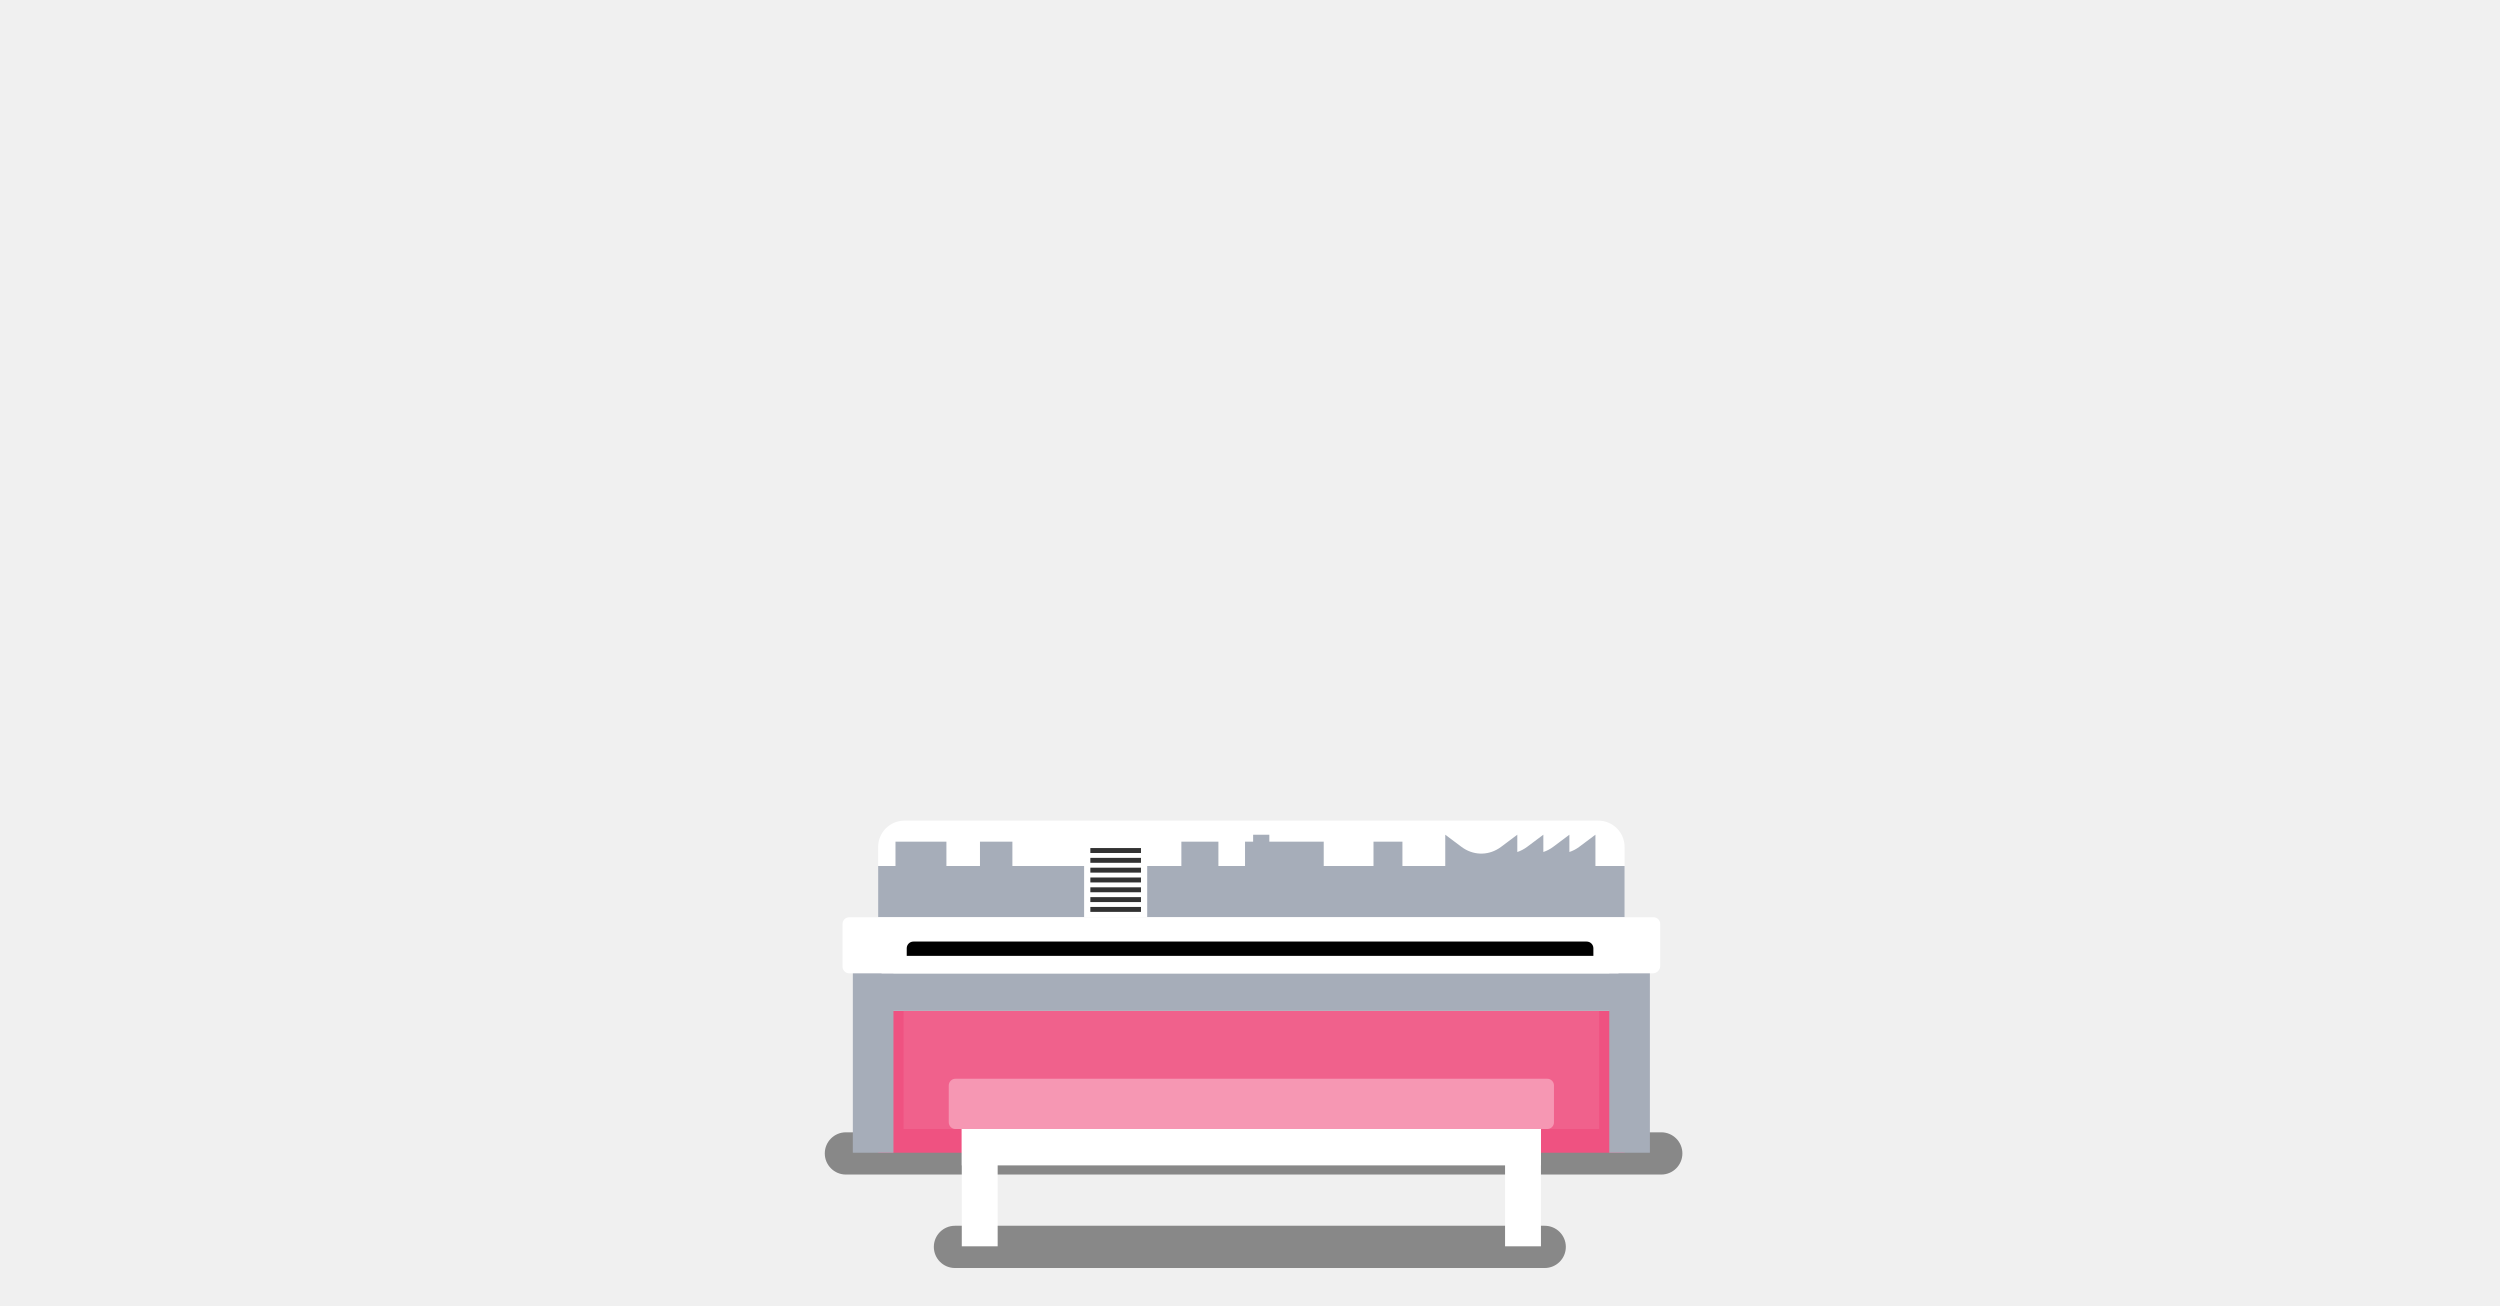
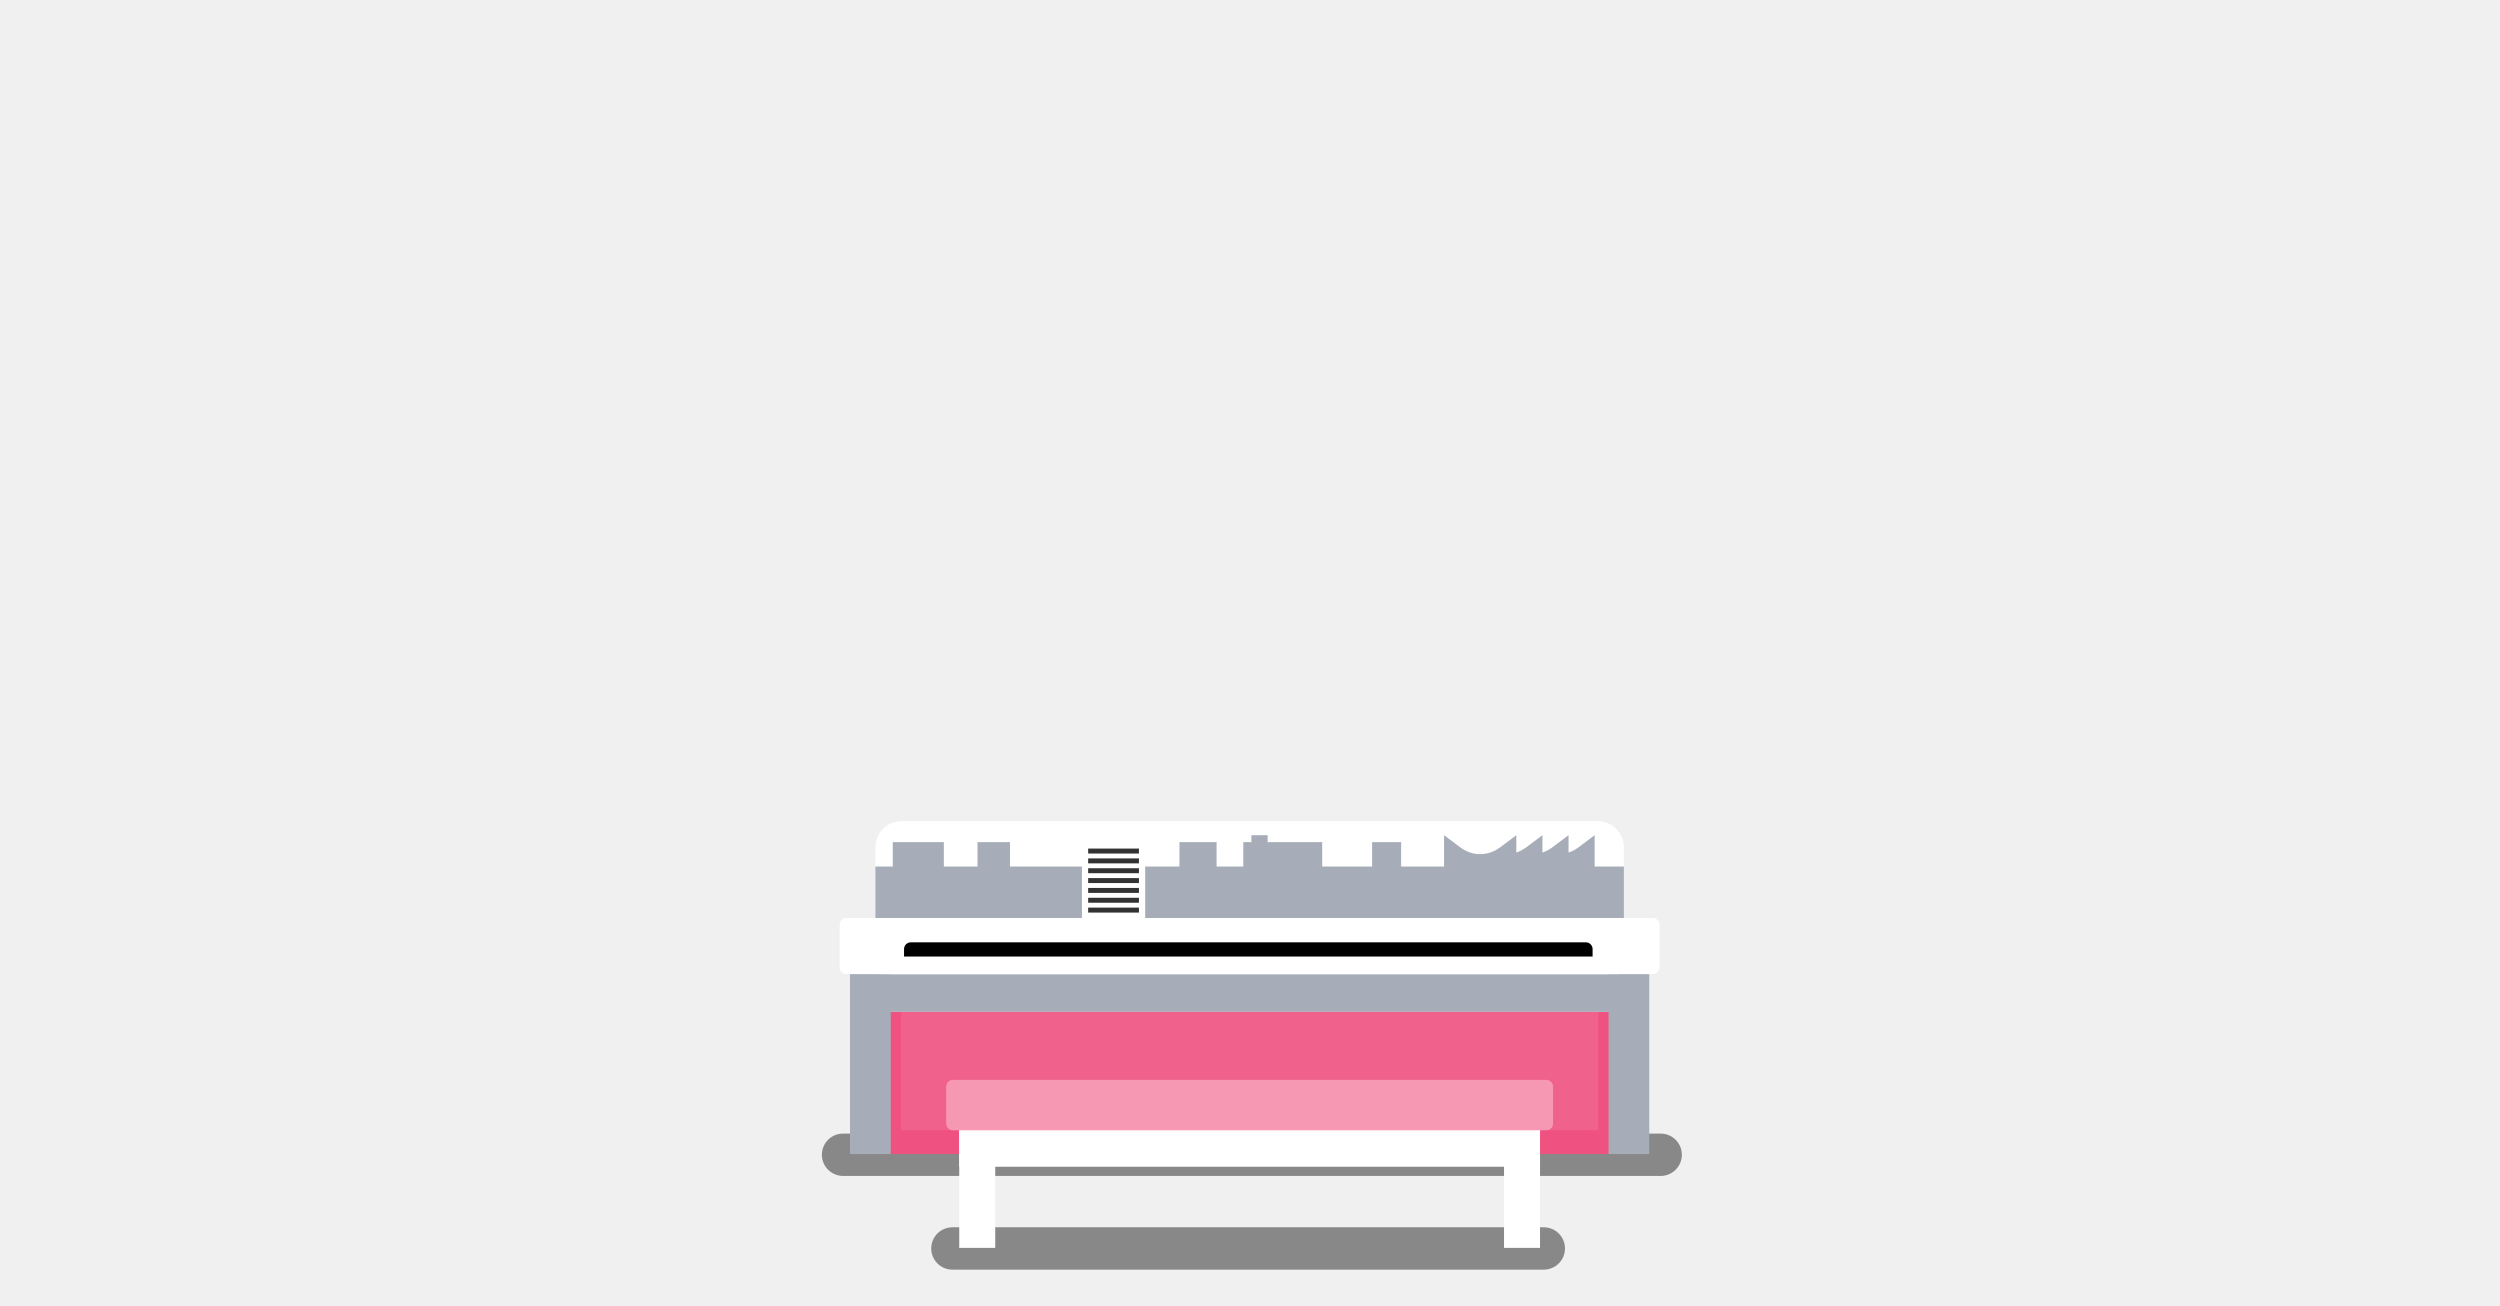
<svg xmlns="http://www.w3.org/2000/svg" width="1440px" height="752px" viewBox="0 0 1440 752" version="1.1">
  <defs />
  <g id="Page-1" stroke="none" stroke-width="1" fill="none" fill-rule="evenodd">
    <g id="lot-19-piano">
-       <path d="M889.753,706.041 L550.056,706.041 C543.335,706.041 537.888,711.488 537.888,718.207 C537.888,724.927 543.335,730.374 550.056,730.374 L889.753,730.374 C896.473,730.374 901.92,724.927 901.92,718.207 C901.92,711.488 896.473,706.041 889.753,706.041" id="Fill-38" fill="#888888" />
-       <path d="M956.891,652.209 L487.241,652.209 C480.522,652.209 475.075,657.656 475.075,664.378 C475.075,671.095 480.522,676.542 487.241,676.542 L956.891,676.542 C963.61,676.542 969.057,671.095 969.057,664.378 C969.057,657.656 963.61,652.209 956.891,652.209" id="Fill-39" fill="#888888" />
-       <path d="M935.761,487.849 C935.761,479.47 928.968,472.677 920.589,472.677 L520.981,472.677 C512.602,472.677 505.81,479.47 505.81,487.849 L505.81,548.248 L935.761,548.248 L935.761,487.849" id="Fill-40" fill="#FFFFFF" />
-       <path d="M918.967,498.811 L918.967,480.792 L909.655,487.771 C907.869,489.109 905.949,490.099 903.967,490.75 L903.967,480.792 L894.655,487.771 C892.869,489.109 890.949,490.099 888.967,490.75 L888.967,480.792 L879.655,487.771 C877.869,489.109 875.949,490.099 873.967,490.75 L873.967,480.792 L864.655,487.771 C864.221,488.097 863.778,488.402 863.328,488.688 C856.585,492.965 848.303,492.659 841.779,487.771 L832.467,480.792 L832.467,498.811 L807.8,498.811 L807.8,484.792 L791.134,484.792 L791.134,498.811 L762.467,498.811 L762.467,484.792 L731.134,484.792 L731.134,480.792 L721.801,480.792 L721.801,484.792 L717.134,484.792 L717.134,498.811 L701.801,498.811 L701.801,484.792 L680.467,484.792 L680.467,498.811 L583.134,498.811 L583.134,484.792 L564.467,484.792 L564.467,498.811 L545.134,498.811 L545.134,484.792 L515.801,484.792 L515.801,498.811 L505.81,498.811 L505.81,528.343 L935.761,528.343 L935.761,498.811 L918.967,498.811" id="Fill-41" fill="#A6ADB9" />
-       <path d="M505.81,582.232 L935.761,582.232 L935.761,663.971 L505.81,663.971 L505.81,582.232 Z" id="Fill-42" fill="#EF5281" />
-       <path d="M520.467,582.232 L921.104,582.232 L921.104,650.317 L520.467,650.317 L520.467,582.232 Z" id="Fill-43" fill="#F0618C" />
-       <path d="M505.81,560.625 L935.761,560.625 L935.761,582.232 L505.81,582.232 L505.81,560.625 Z" id="Fill-44" fill="#A6ADB9" />
-       <path d="M491.229,549.093 L514.623,549.093 L514.623,663.972 L491.229,663.972 L491.229,549.093 Z" id="Fill-45" fill="#A6ADB9" />
-       <path d="M926.947,549.093 L950.341,549.093 L950.341,663.972 L926.947,663.972 L926.947,549.093 Z" id="Fill-46" fill="#A6ADB9" />
-       <path d="M956.274,532.202 C956.274,530.07 954.545,528.343 952.414,528.343 L489.155,528.343 C487.024,528.343 485.297,530.07 485.297,532.202 L485.297,556.766 C485.297,558.897 487.024,560.625 489.155,560.625 L952.022,560.625 C954.37,560.625 956.274,558.722 956.274,556.373 L956.274,532.202" id="Fill-47" fill="#FFFFFF" />
-       <path d="M917.785,550.624 L522.275,550.624 L522.275,546.202 C522.275,544.07 524.003,542.343 526.134,542.343 L913.926,542.343 C916.057,542.343 917.785,544.07 917.785,546.202 L917.785,550.624" id="Fill-48" fill="#000000" />
-       <path d="M932.276,554.541 C932.276,552.379 930.547,550.625 928.416,550.625 L511.644,550.625 C509.513,550.625 507.785,552.379 507.785,554.541 L507.785,560.625 L932.276,560.625 L932.276,554.541" id="Fill-49" fill="#FFFFFF" />
-       <path d="M553.985,635.839 L887.584,635.839 L887.584,671.262 L553.985,671.262 L553.985,635.839 Z" id="Fill-50" fill="#FFFFFF" />
-       <path d="M553.985,644.264 L574.655,644.264 L574.655,717.873 L553.985,717.873 L553.985,644.264 Z" id="Fill-51" fill="#FFFFFF" />
-       <path d="M866.915,644.264 L887.584,644.264 L887.584,717.873 L866.915,717.873 L866.915,644.264 Z" id="Fill-52" fill="#FFFFFF" />
-       <path d="M895.084,625.22 C895.084,623.088 893.357,621.36 891.226,621.36 L550.344,621.36 C548.213,621.36 546.484,623.088 546.484,625.22 L546.484,646.458 C546.484,648.59 548.213,650.317 550.344,650.317 L891.226,650.317 C893.357,650.317 895.084,648.59 895.084,646.458 L895.084,625.22" id="Fill-53" fill="#F697B3" />
-       <path d="M624.452,484.792 L660.785,484.792 L660.785,528.343 L624.452,528.343 L624.452,484.792 Z" id="Fill-54" fill="#FFFFFF" />
-       <path d="M628.035,488.475 L657.202,488.475 L657.202,491.325 L628.035,491.325 L628.035,488.475 Z" id="Fill-55" fill="#323232" />
-       <path d="M628.035,494.129 L657.202,494.129 L657.202,496.978 L628.035,496.978 L628.035,494.129 Z" id="Fill-56" fill="#323232" />
-       <path d="M628.035,499.783 L657.202,499.783 L657.202,502.632 L628.035,502.632 L628.035,499.783 Z" id="Fill-57" fill="#323232" />
-       <path d="M628.035,505.437 L657.202,505.437 L657.202,508.287 L628.035,508.287 L628.035,505.437 Z" id="Fill-58" fill="#323232" />
-       <path d="M628.035,511.091 L657.202,511.091 L657.202,513.941 L628.035,513.941 L628.035,511.091 Z" id="Fill-59" fill="#323232" />
-       <path d="M628.035,516.745 L657.202,516.745 L657.202,519.594 L628.035,519.594 L628.035,516.745 Z" id="Fill-60" fill="#323232" />
-       <path d="M628.035,522.399 L657.202,522.399 L657.202,525.248 L628.035,525.248 L628.035,522.399 Z" id="Fill-61" fill="#323232" />
+       <path d="M889.225,706.919 L548.586,706.919 C541.847,706.919 536.385,712.38 536.385,719.117 C536.385,725.855 541.847,731.317 548.586,731.317 L889.225,731.317 C895.964,731.317 901.426,725.855 901.426,719.117 C901.426,712.38 895.964,706.919 889.225,706.919" id="Fill-37" fill="#888888" />
+       <path d="M956.549,652.944 L485.597,652.944 C478.86,652.944 473.397,658.405 473.397,665.145 C473.397,671.88 478.86,677.342 485.597,677.342 L956.549,677.342 C963.287,677.342 968.749,671.88 968.749,665.145 C968.749,658.405 963.287,652.944 956.549,652.944" id="Fill-38" fill="#888888" />
+       <path d="M935.359,488.147 C935.359,479.746 928.549,472.935 920.146,472.935 L519.431,472.935 C511.028,472.935 504.217,479.746 504.217,488.147 L504.217,548.707 L935.359,548.707 L935.359,488.147" id="Fill-39" fill="#FFFFFF" />
+       <path d="M918.52,499.139 L918.52,481.072 L909.182,488.069 C907.391,489.411 905.466,490.403 903.478,491.056 L903.478,481.072 L894.141,488.069 C892.35,489.411 890.424,490.403 888.437,491.056 L888.437,481.072 L879.099,488.069 C877.308,489.411 875.383,490.403 873.395,491.056 L873.395,481.072 L864.057,488.069 C863.622,488.396 863.178,488.702 862.727,488.989 C855.965,493.277 847.66,492.97 841.118,488.069 L831.78,481.072 L831.78,499.139 L807.045,499.139 L807.045,485.082 L790.333,485.082 L790.333,499.139 L761.586,499.139 L761.586,485.082 L730.166,485.082 L730.166,481.072 L720.807,481.072 L720.807,485.082 L716.127,485.082 L716.127,499.139 L700.752,499.139 L700.752,485.082 L679.359,485.082 L679.359,499.139 L581.756,499.139 L581.756,485.082 L563.037,485.082 L563.037,499.139 L543.651,499.139 L543.651,485.082 L514.236,485.082 L514.236,499.139 L504.218,499.139 L504.218,528.749 L935.36,528.749 L935.36,499.139 L918.52,499.139" id="Fill-40" fill="#A6ADB9" />
+       <path d="M504.218,582.781 L935.36,582.781 L935.36,664.737 L504.218,664.737 L504.218,582.781 Z" id="Fill-41" fill="#EF5281" />
+       <path d="M518.915,582.781 L920.663,582.781 L920.663,651.047 L518.915,651.047 L518.915,582.781 Z" id="Fill-42" fill="#F0618C" />
+       <path d="M504.218,561.117 L935.36,561.117 L935.36,582.781 L504.218,582.781 L504.218,561.117 Z" id="Fill-43" fill="#A6ADB9" />
+       <path d="M489.596,549.554 L513.055,549.554 L513.055,664.738 L489.596,664.738 L489.596,549.554 Z" id="Fill-44" fill="#A6ADB9" />
+       <path d="M926.522,549.554 L949.981,549.554 L949.981,664.738 L926.522,664.738 L926.522,549.554 Z" id="Fill-45" fill="#A6ADB9" />
+       <path d="M955.929,532.618 C955.929,530.481 954.197,528.749 952.06,528.749 L487.516,528.749 C485.38,528.749 483.648,530.481 483.648,532.618 L483.648,557.247 C483.648,559.384 485.38,561.117 487.516,561.117 L951.667,561.117 C954.021,561.117 955.929,559.209 955.929,556.853 L955.929,532.618" id="Fill-46" fill="#FFFFFF" />
+       <path d="M917.335,551.089 L520.728,551.089 L520.728,546.655 C520.728,544.518 522.461,542.786 524.598,542.786 L913.465,542.786 C915.602,542.786 917.335,544.518 917.335,546.655 L917.335,551.089" id="Fill-47" fill="#000000" />
+       <path d="M931.866,555.017 C931.866,552.849 930.132,551.09 927.995,551.09 L510.068,551.09 C507.931,551.09 506.198,552.849 506.198,555.017 L506.198,561.117 L931.866,561.117 L931.866,555.017" id="Fill-48" fill="#FFFFFF" />
+       <path d="M552.526,636.53 L887.05,636.53 L887.05,672.048 L552.526,672.048 L552.526,636.53 Z" id="Fill-49" fill="#FFFFFF" />
+       <path d="M552.526,644.978 L573.253,644.978 L573.253,718.782 L552.526,718.782 L552.526,644.978 Z" id="Fill-50" fill="#FFFFFF" />
+       <path d="M866.324,644.978 L887.05,644.978 L887.05,718.782 L866.324,718.782 L866.324,644.978 Z" id="Fill-51" fill="#FFFFFF" />
+       <path d="M894.571,625.883 C894.571,623.746 892.839,622.013 890.702,622.013 L548.875,622.013 C546.738,622.013 545.004,623.746 545.004,625.883 L545.004,647.178 C545.004,649.315 546.738,651.047 548.875,651.047 L890.702,651.047 C892.839,651.047 894.571,649.315 894.571,647.178 L894.571,625.883" id="Fill-52" fill="#F697B3" />
+       <path d="M623.189,485.082 L659.622,485.082 L659.622,528.749 L623.189,528.749 L623.189,485.082 Z" id="Fill-53" fill="#FFFFFF" />
+       <path d="M626.781,488.775 L656.029,488.775 L656.029,491.633 L626.781,491.633 L626.781,488.775 Z" id="Fill-54" fill="#323232" />
+       <path d="M626.781,494.444 L656.029,494.444 L656.029,497.301 L626.781,497.301 L626.781,494.444 Z" id="Fill-55" fill="#323232" />
+       <path d="M626.781,500.113 L656.029,500.113 L656.029,502.97 L626.781,502.97 L626.781,500.113 Z" id="Fill-56" fill="#323232" />
+       <path d="M626.781,505.782 L656.029,505.782 L656.029,508.64 L626.781,508.64 L626.781,505.782 Z" id="Fill-57" fill="#323232" />
+       <path d="M626.781,511.451 L656.029,511.451 L656.029,514.309 L626.781,514.309 L626.781,511.451 Z" id="Fill-58" fill="#323232" />
+       <path d="M626.781,517.12 L656.029,517.12 L656.029,519.977 L626.781,519.977 L626.781,517.12 Z" id="Fill-59" fill="#323232" />
+       <path d="M626.781,522.789 L656.029,522.789 L656.029,525.646 L626.781,525.646 L626.781,522.789 Z" id="Fill-60" fill="#323232" />
    </g>
  </g>
</svg>
